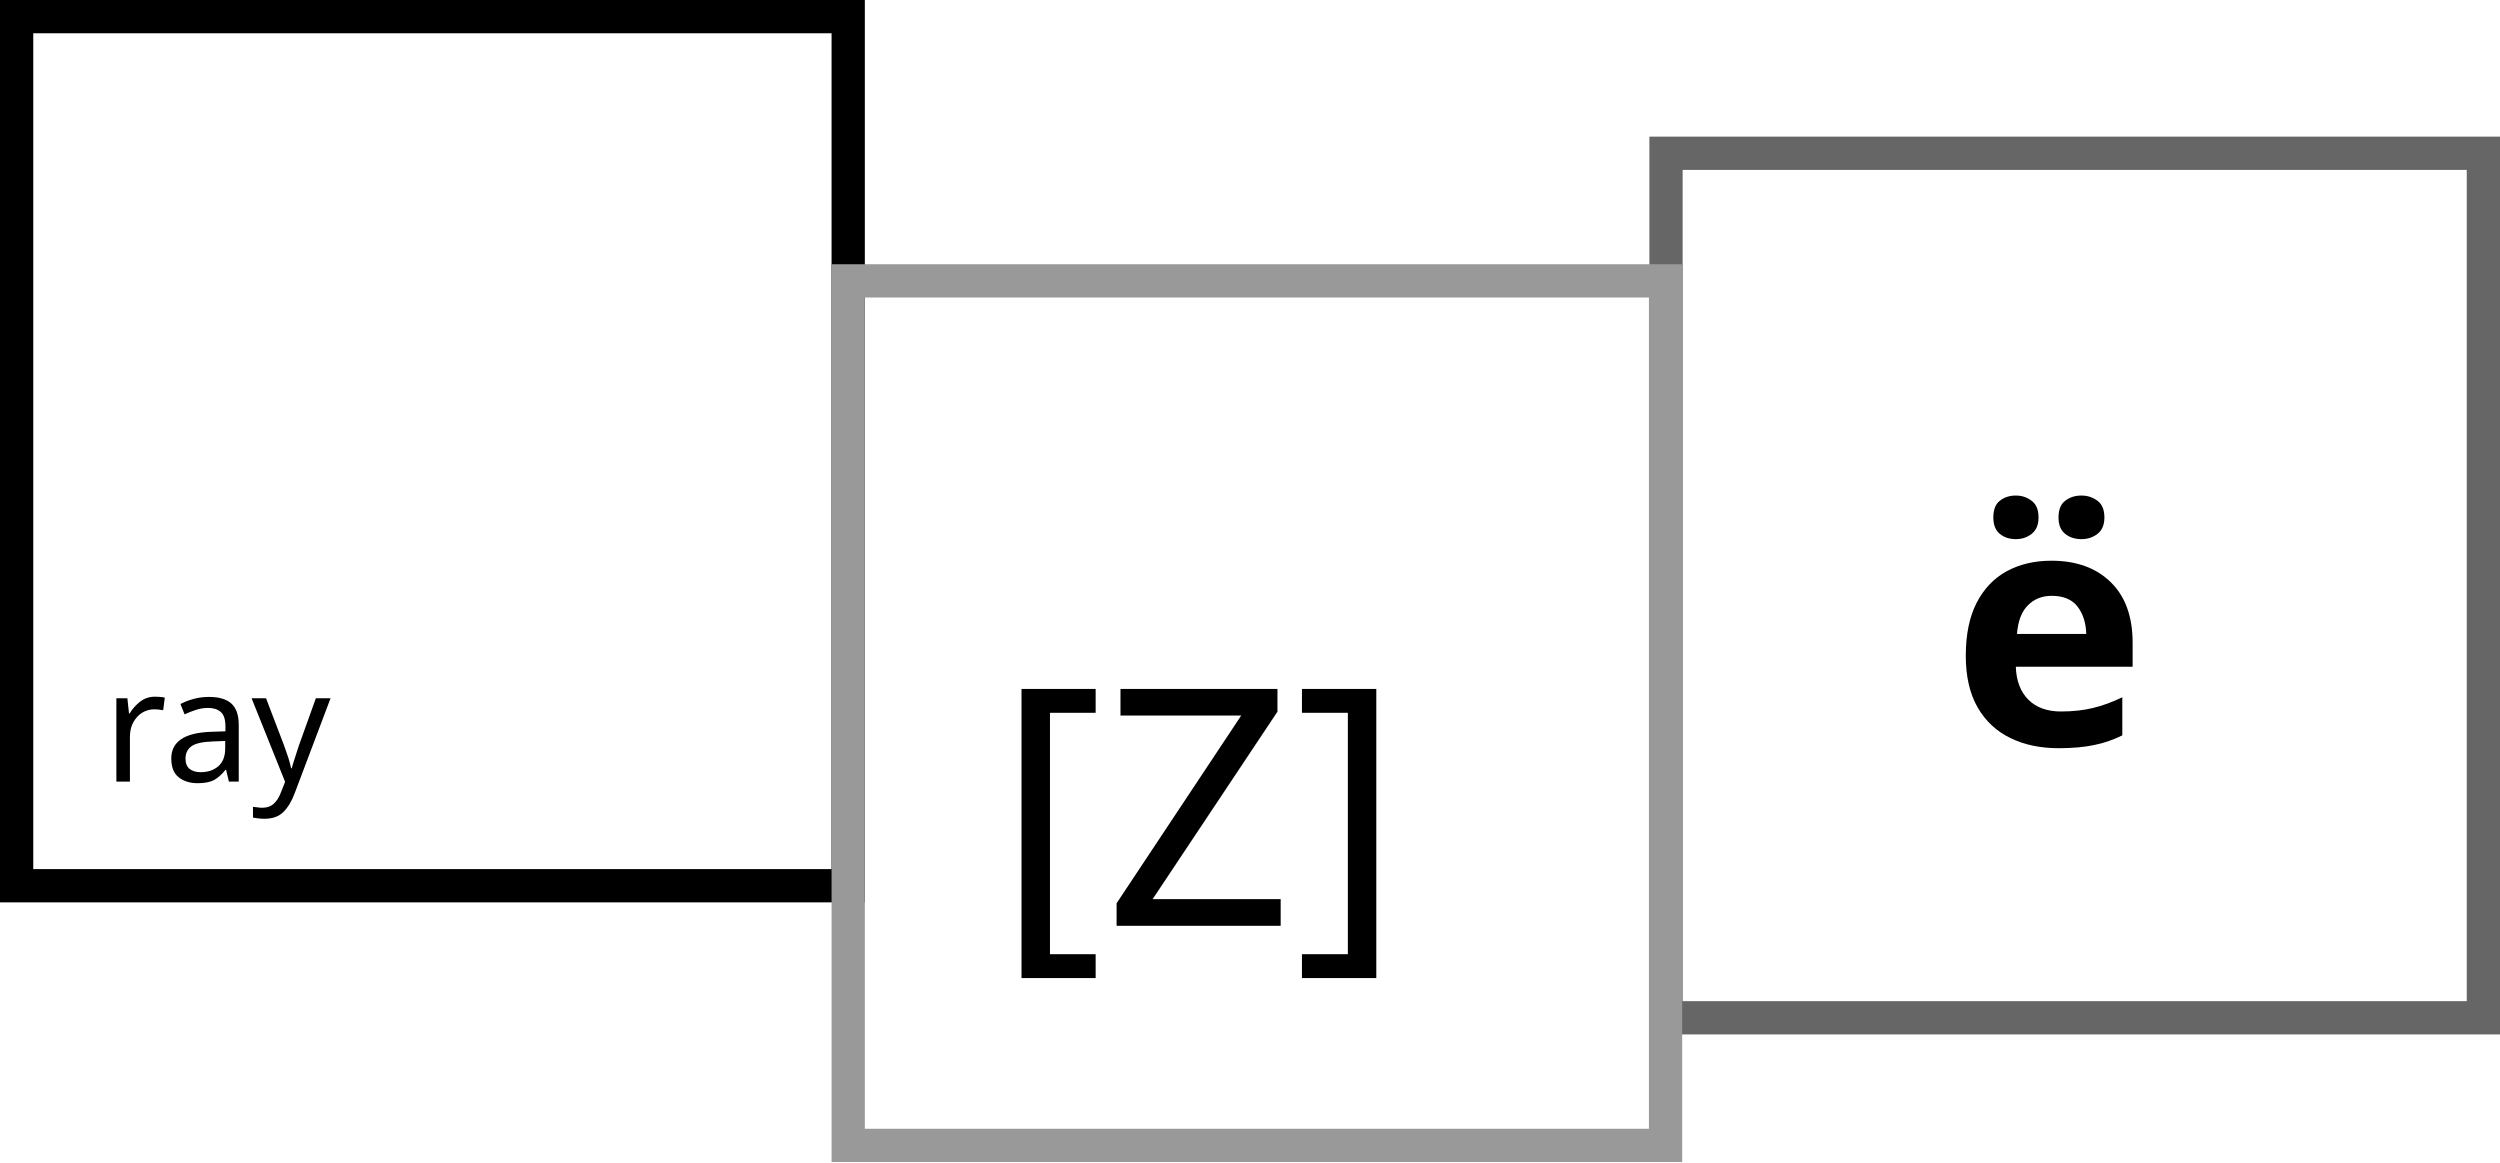
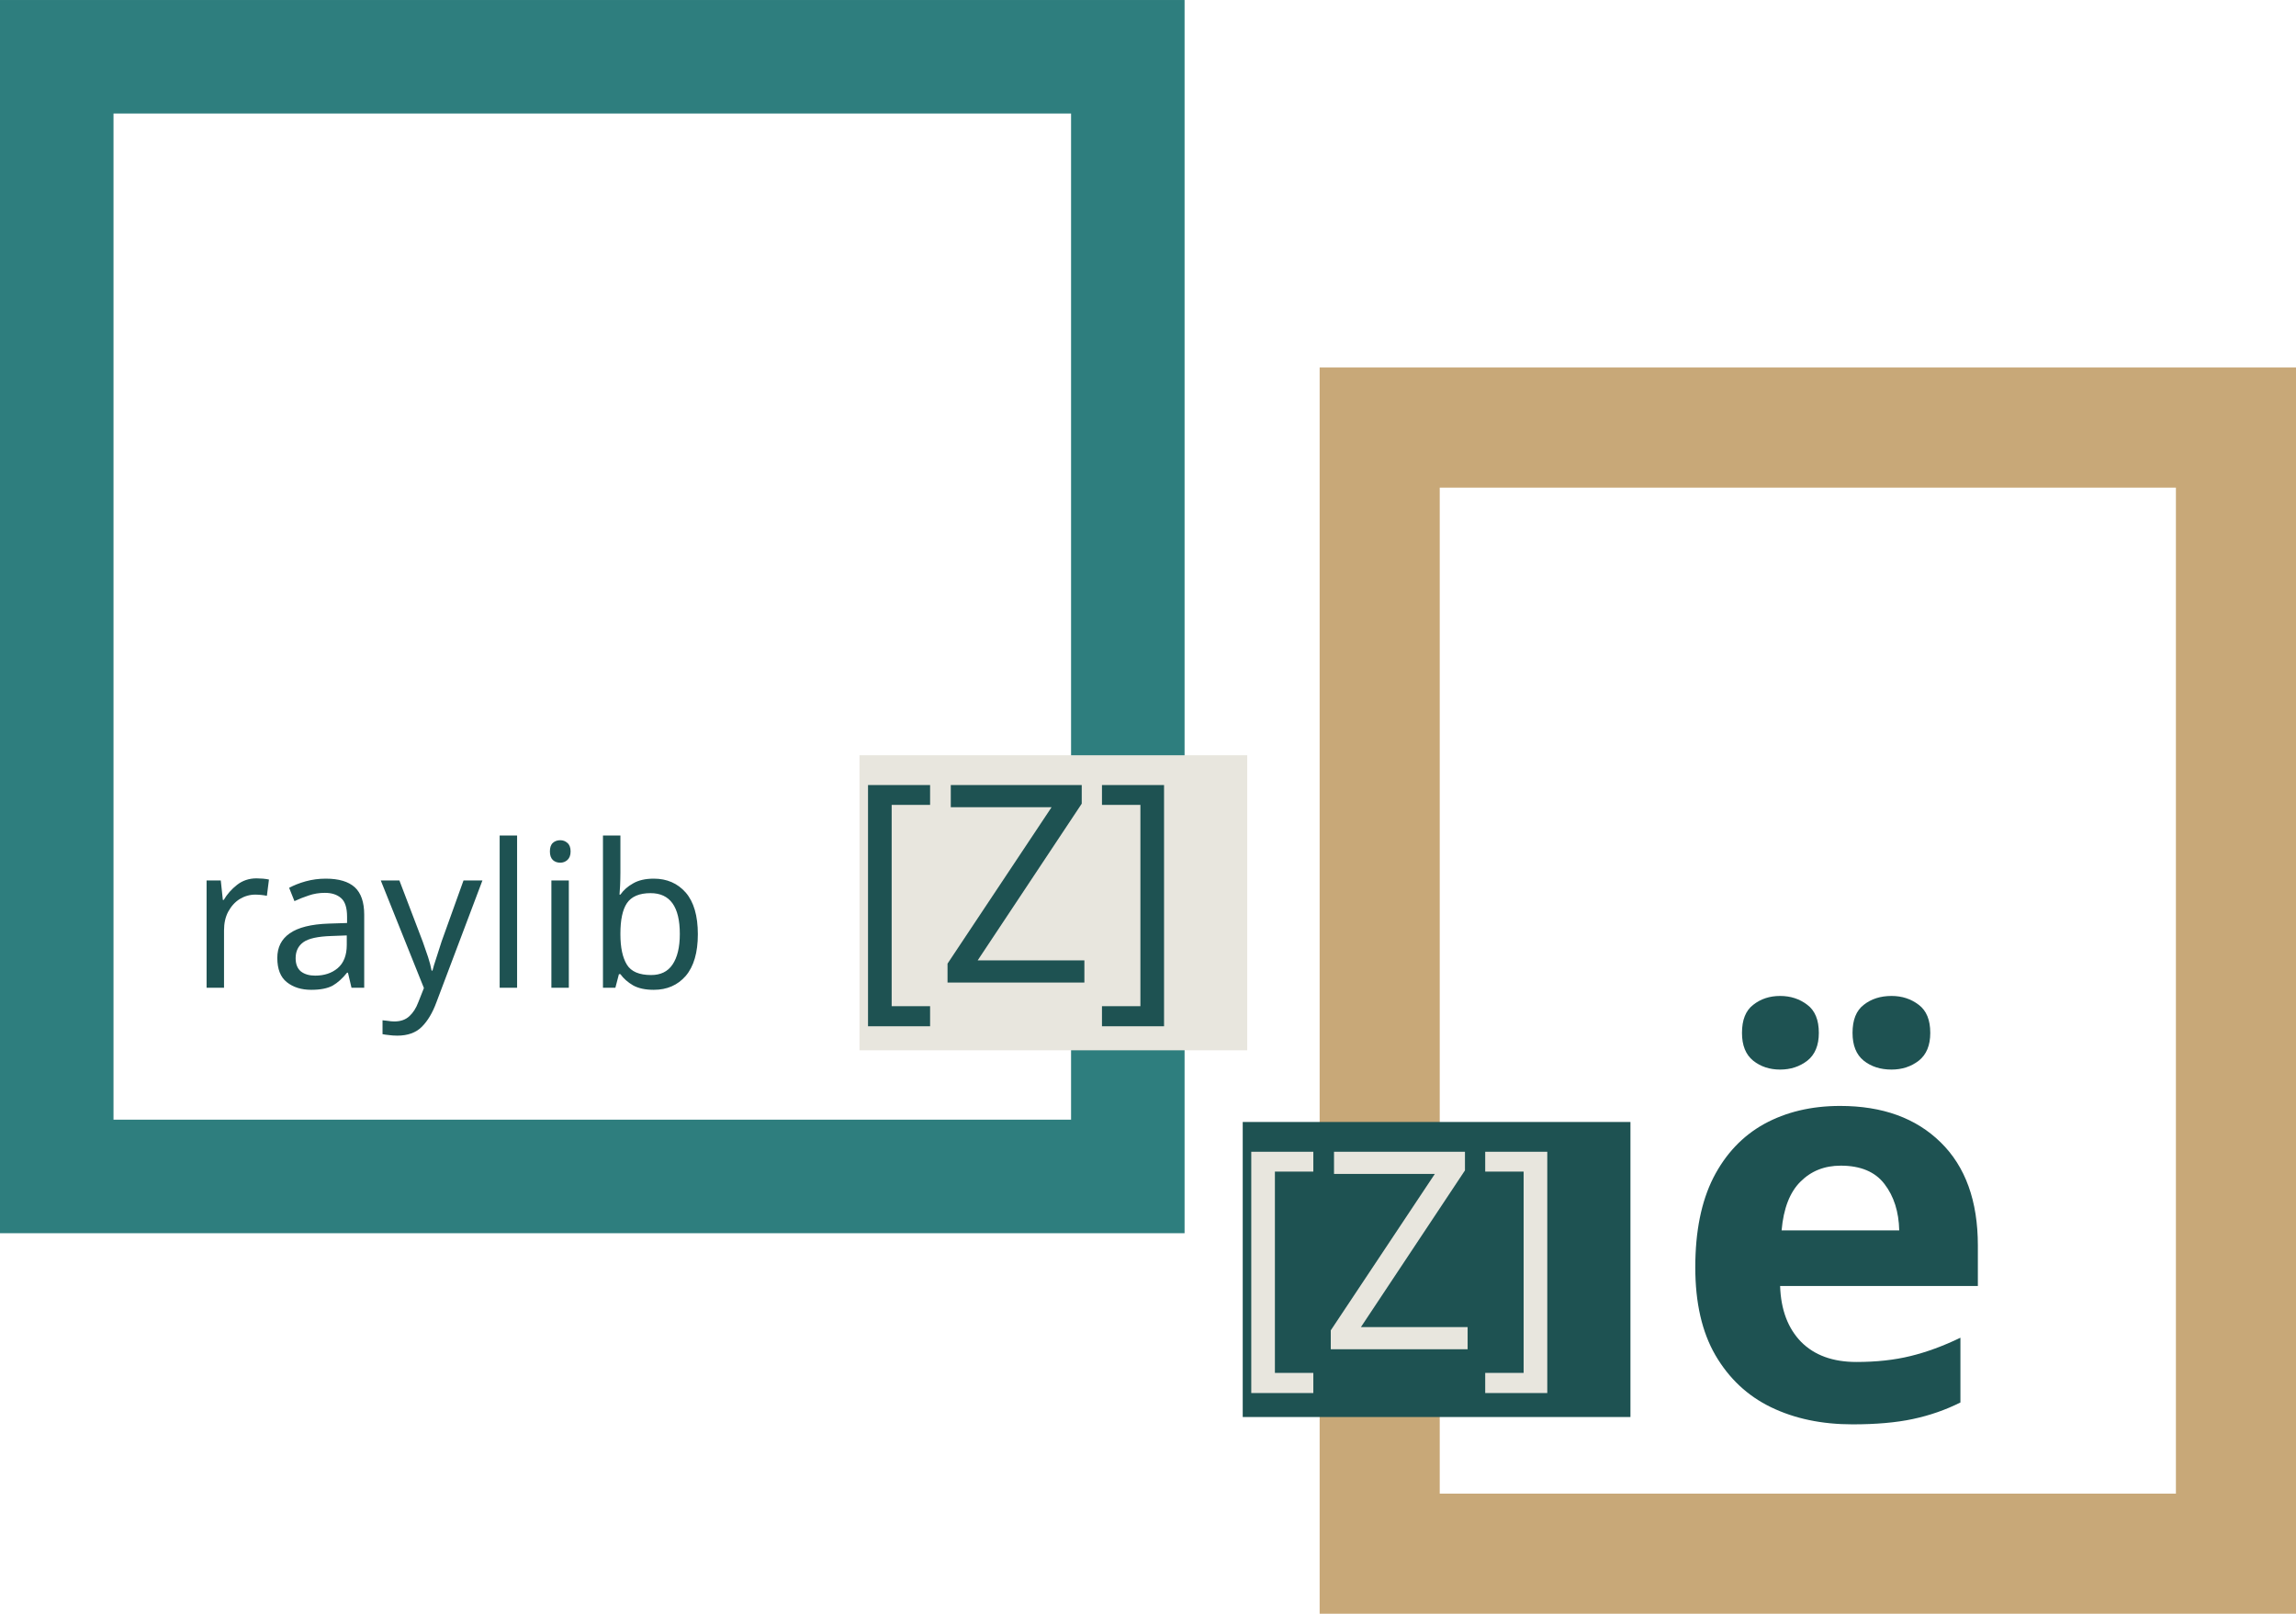
- <svg xmlns="http://www.w3.org/2000/svg" width="170.218mm" height="79.119mm" viewBox="0 0 170.218 79.119" version="1.1" id="svg5">
+ <svg xmlns="http://www.w3.org/2000/svg" width="121.371mm" height="85.285mm" viewBox="0 0 121.371 85.285" version="1.1" id="svg5">
  <defs id="defs2" />
-   <g id="layer1" transform="translate(-13.6624,-37.20528)">
-     <rect style="fill:none;stroke:#000000;stroke-width:2.265;stroke-miterlimit:4;stroke-dasharray:none;stroke-dashoffset:5.115" id="rect846" width="56.619" height="59.174" x="14.795" y="38.338" />
-     <text xml:space="preserve" style="font-style:normal;font-variant:normal;font-weight:normal;font-stretch:normal;font-size:10.583px;line-height:1.25;font-family:'agave Nerd Font Mono';-inkscape-font-specification:'agave Nerd Font Mono';stroke-width:0.265" x="20.68" y="90.424" id="text2896">
-       <tspan id="tspan2894" style="font-style:normal;font-variant:normal;font-weight:normal;font-stretch:normal;font-family:'agave Nerd Font Mono';-inkscape-font-specification:'agave Nerd Font Mono';stroke-width:0.265" x="20.68" y="90.424">ray</tspan>
+   <g id="layer1" transform="translate(-10.12611,-35.59451)">
+     <rect style="fill:none;stroke:#2e7e7e;stroke-width:6;stroke-miterlimit:4;stroke-dasharray:none;stroke-dashoffset:5.115;stroke-opacity:1" id="rect846" width="56.619" height="59.174" x="13.126" y="38.595" />
+     <text xml:space="preserve" style="font-style:normal;font-variant:normal;font-weight:normal;font-stretch:normal;font-size:10.583px;line-height:1.25;font-family:'agave Nerd Font Mono';-inkscape-font-specification:'agave Nerd Font Mono';fill:#1e5252;fill-opacity:1;stroke-width:0.265" x="20.141" y="87.798" id="text2896">
+       <tspan id="tspan2894" style="font-style:normal;font-variant:normal;font-weight:normal;font-stretch:normal;font-family:'agave Nerd Font Mono';-inkscape-font-specification:'agave Nerd Font Mono';fill:#1e5252;fill-opacity:1;stroke-width:0.265" x="20.141" y="87.798">raylib</tspan>
    </text>
-     <rect style="fill:none;stroke:#666666;stroke-width:2.265;stroke-miterlimit:4;stroke-dasharray:none;stroke-dashoffset:19.33" id="rect5662-2" width="55.652" height="58.863" x="127.097" y="47.641" />
-     <text xml:space="preserve" style="font-size:22.578px;line-height:1.25;font-family:Amiga;-inkscape-font-specification:Amiga;stroke-width:0.265" x="81.402" y="100.236" id="text7572">
-       <tspan id="tspan7570" style="font-style:normal;font-variant:normal;font-weight:normal;font-stretch:normal;font-size:22.578px;font-family:'agave Nerd Font Mono';-inkscape-font-specification:'agave Nerd Font Mono';stroke-width:0.265" x="81.402" y="100.236">[Z]</tspan>
+     <rect style="fill:none;stroke:#c8a878;stroke-width:6.348;stroke-miterlimit:4;stroke-dasharray:none;stroke-dashoffset:19.33;stroke-opacity:1" id="rect5662-2" width="45.264" height="59.515" x="83.059" y="58.191" />
+     <g id="g1-2" transform="translate(-0.1910263,98.50471)">
+       <rect style="fill:#1e5252;fill-opacity:1;stroke:#6b3a08;stroke-width:0;stroke-dasharray:none;stroke-opacity:1" id="rect1-9" width="20.496" height="15.593" x="76.01" y="-3.614" />
+       <text xml:space="preserve" style="font-size:14.626px;line-height:1.25;font-family:Amiga;-inkscape-font-specification:Amiga;fill:#e8e6de;fill-opacity:1;stroke-width:0.171" x="75.288" y="8.399" id="text7572-1">
+         <tspan id="tspan7570-2" style="font-style:normal;font-variant:normal;font-weight:normal;font-stretch:normal;font-size:14.626px;font-family:'agave Nerd Font Mono';-inkscape-font-specification:'agave Nerd Font Mono';fill:#e8e6de;fill-opacity:1;stroke-width:0.171" x="75.288" y="8.399">[Z]</tspan>
+       </text>
+     </g>
+     <g id="g1-2-0" transform="translate(-20.44949,79.12329)">
+       <rect style="fill:#e8e6de;fill-opacity:1;stroke:#6b3a08;stroke-width:0;stroke-dasharray:none;stroke-opacity:1" id="rect1-9-9" width="20.496" height="15.593" x="76.01" y="-3.614" />
+       <text xml:space="preserve" style="font-size:14.626px;line-height:1.25;font-family:Amiga;-inkscape-font-specification:Amiga;fill:#1e5252;fill-opacity:1;stroke-width:0.171" x="75.288" y="8.399" id="text7572-1-3">
+         <tspan id="tspan7570-2-6" style="font-style:normal;font-variant:normal;font-weight:normal;font-stretch:normal;font-size:14.626px;font-family:'agave Nerd Font Mono';-inkscape-font-specification:'agave Nerd Font Mono';fill:#1e5252;fill-opacity:1;stroke-width:0.171" x="75.288" y="8.399">[Z]</tspan>
+       </text>
+     </g>
+     <text xml:space="preserve" style="font-style:normal;font-variant:normal;font-weight:bold;font-stretch:normal;font-size:29.716px;line-height:1.25;font-family:Amiga;-inkscape-font-specification:'Amiga Bold';fill:#1e5252;fill-opacity:1;stroke-width:0.348" x="98.397" y="110.576" id="text25447">
+       <tspan id="tspan25445" style="font-style:normal;font-variant:normal;font-weight:bold;font-stretch:normal;font-size:29.716px;font-family:Amiga;-inkscape-font-specification:'Amiga Bold';fill:#1e5252;fill-opacity:1;stroke-width:0.348" x="98.397" y="110.576">ë</tspan>
    </text>
-     <text xml:space="preserve" style="font-style:normal;font-variant:normal;font-weight:bold;font-stretch:normal;font-size:22.578px;line-height:1.25;font-family:Amiga;-inkscape-font-specification:'Amiga Bold';stroke-width:0.265" x="146.494" y="87.927" id="text25447">
-       <tspan id="tspan25445" style="font-style:normal;font-variant:normal;font-weight:bold;font-stretch:normal;font-size:22.578px;font-family:Amiga;-inkscape-font-specification:'Amiga Bold';stroke-width:0.265" x="146.494" y="87.927">ë</tspan>
-     </text>
-     <rect style="fill:none;stroke:#999999;stroke-width:2.265;stroke-miterlimit:4;stroke-dasharray:none;stroke-dashoffset:19.33" id="rect5662" width="55.652" height="58.863" x="71.414" y="56.329" />
  </g>
</svg>
